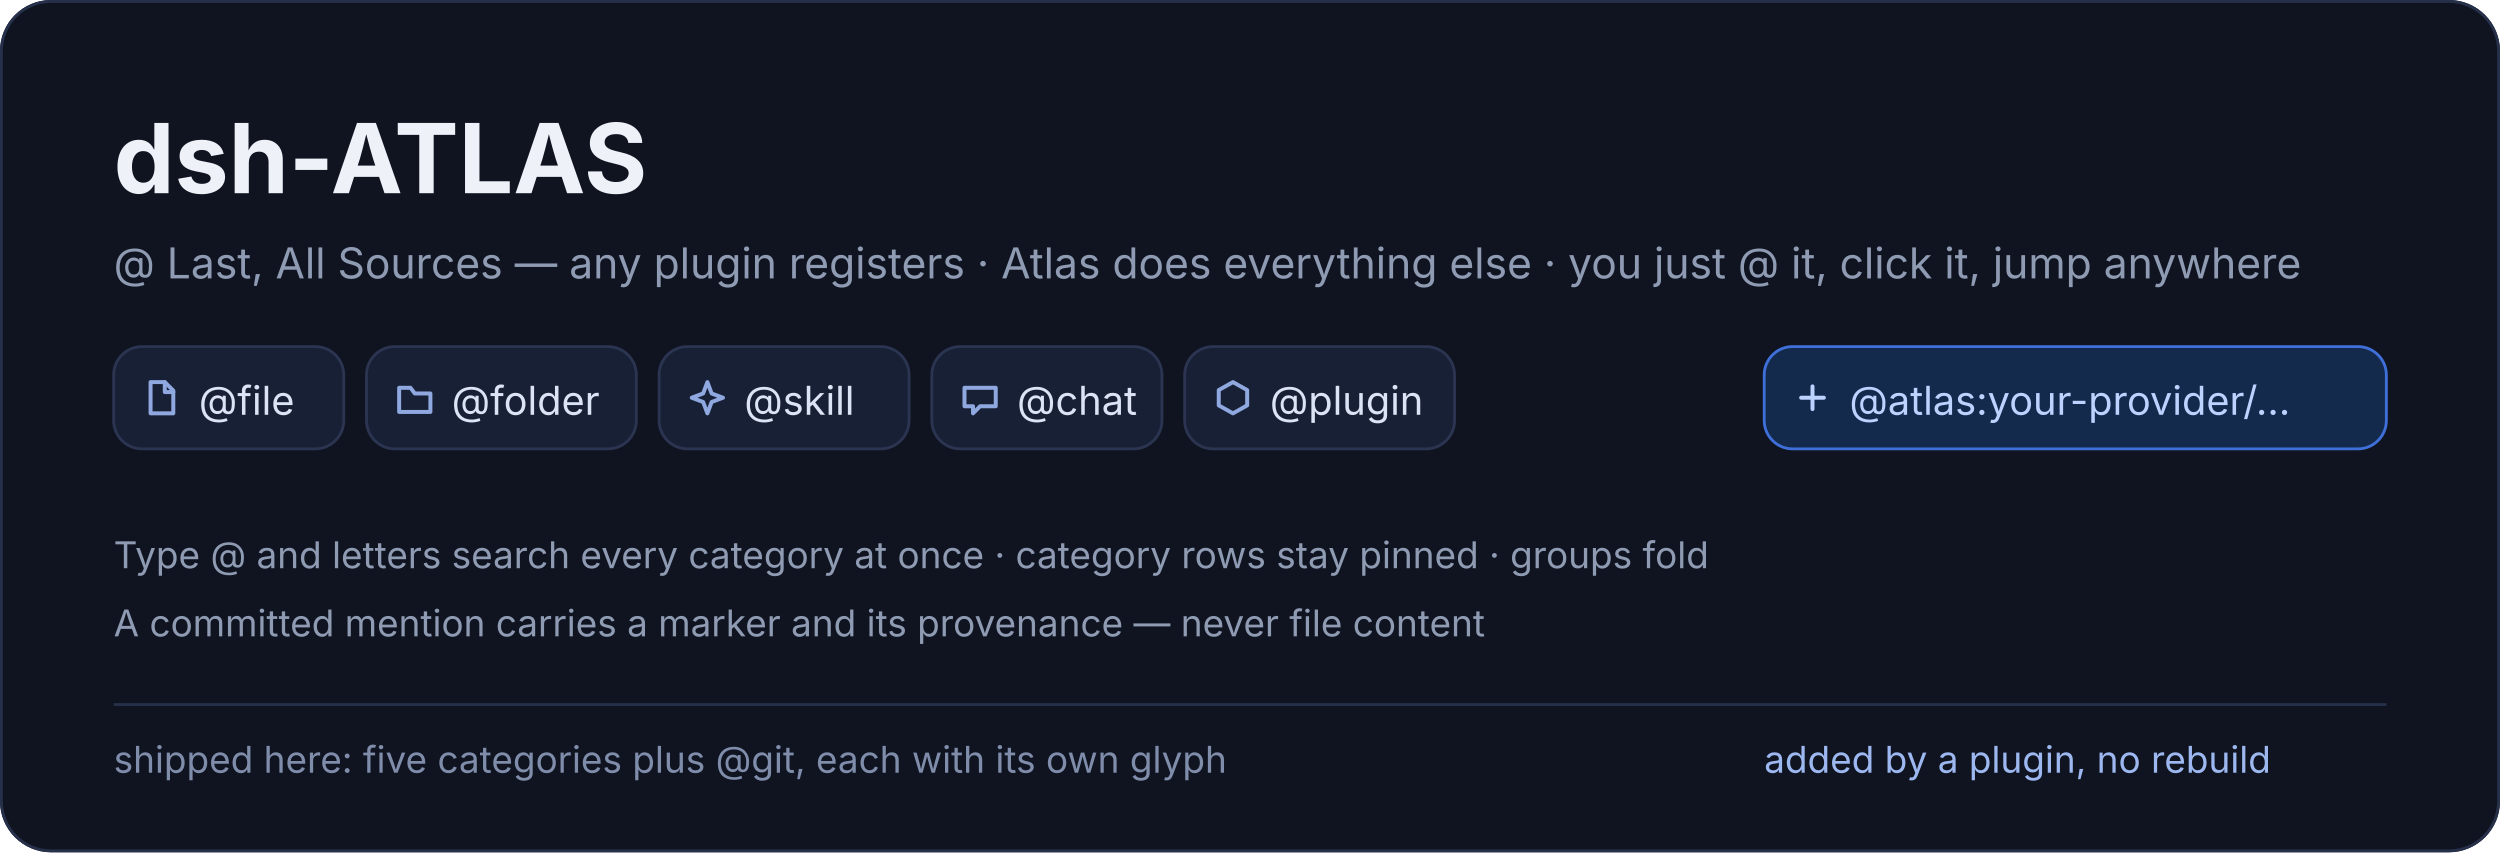
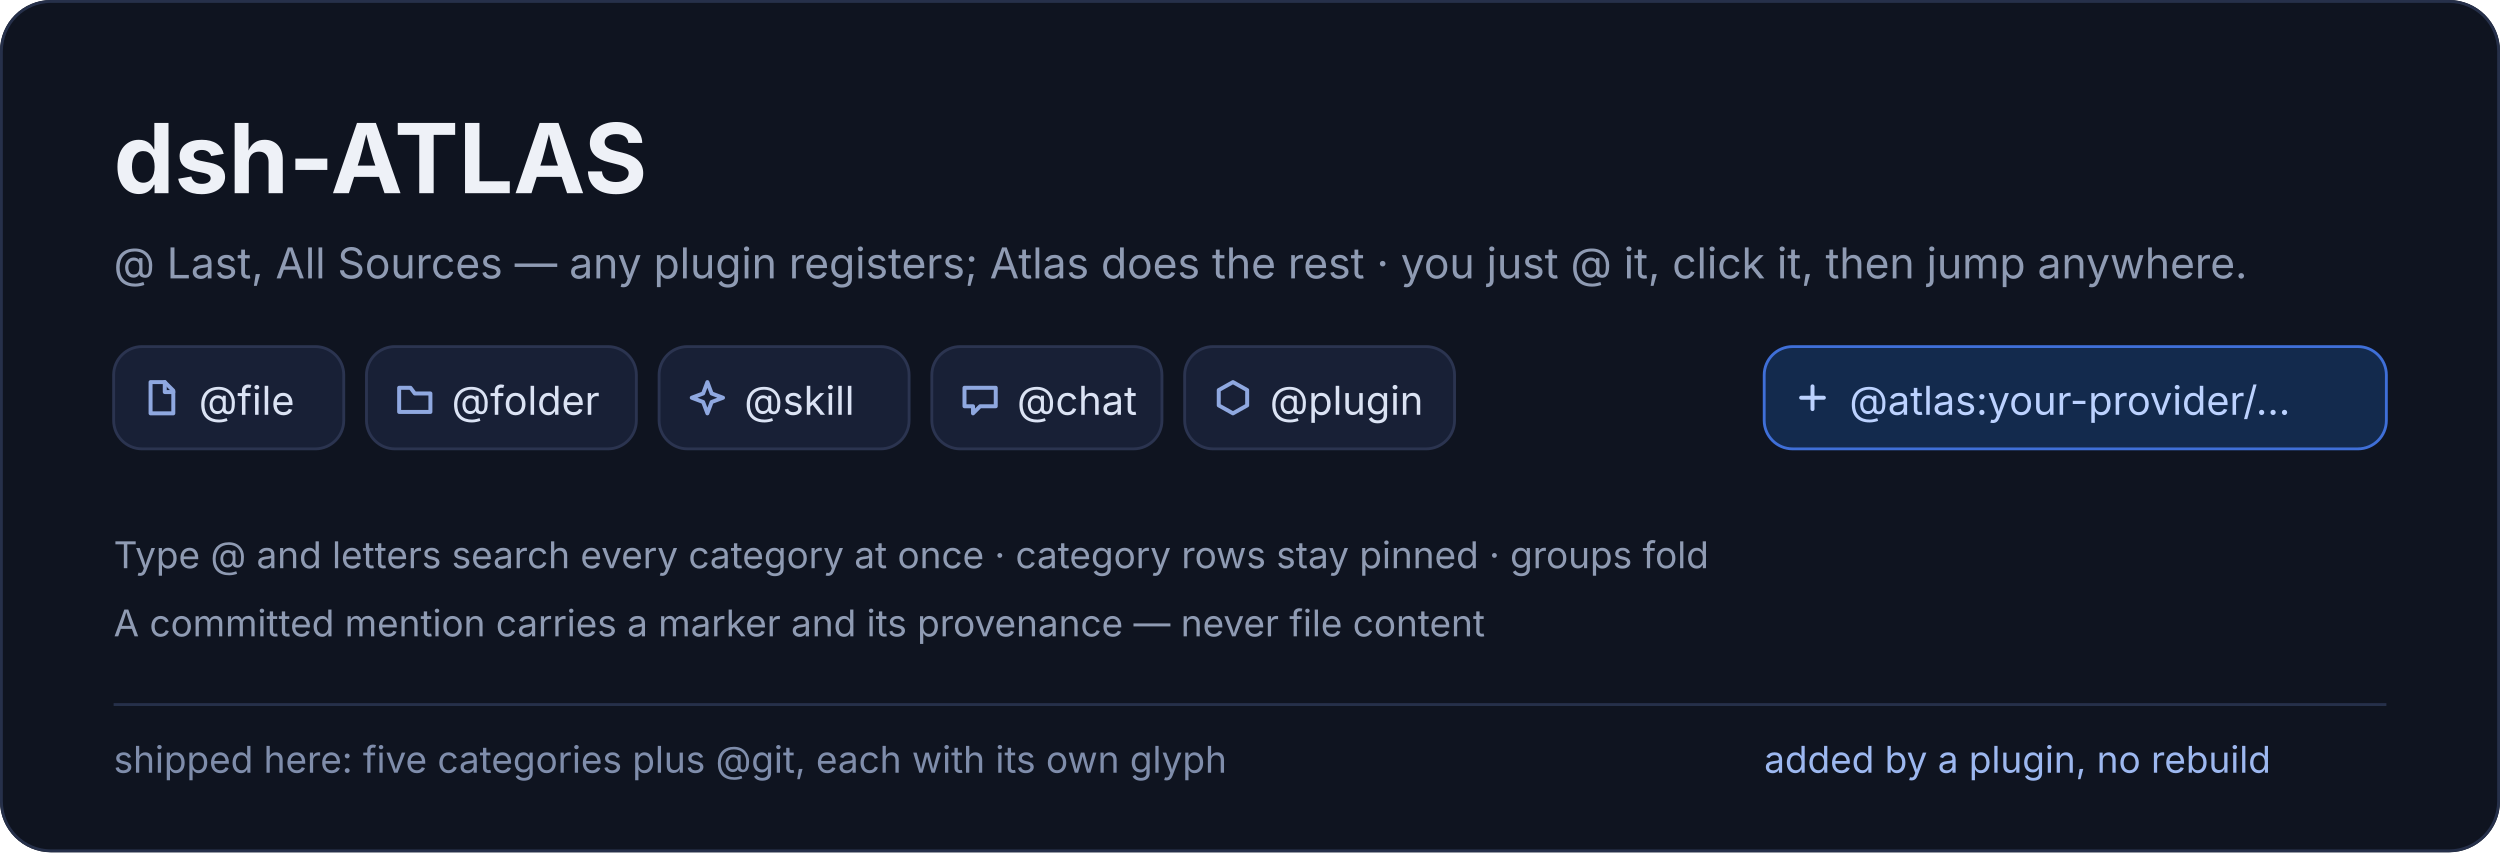
- <svg xmlns="http://www.w3.org/2000/svg" width="880" height="300" viewBox="0 0 880 300" role="img" aria-label="dsh-ATLAS: one @ trigger, five built-in categories plus the bundled git category with their glyphs, and any plugin's own category; any plugin registers, Atlas does everything else, and you just @ it, click it, jump anywhere">
+ <svg xmlns="http://www.w3.org/2000/svg" width="880" height="300" viewBox="0 0 880 300" role="img" aria-label="dsh-ATLAS: one @ trigger, five built-in categories plus the bundled git category with their glyphs, and any plugin's own category; any plugin registers, Atlas does the rest, and you just @ it, click it, then jump anywhere">
  <rect x="0" y="0" width="880" height="300" rx="18" fill="#0f1420" />
  <rect x="0.5" y="0.5" width="879" height="299" rx="17.5" fill="none" stroke="#26304a" />
  <text x="40" y="68" font-family="Inter, Segoe UI, Helvetica, Arial, sans-serif" font-size="34" font-weight="700" fill="#eef1f7">dsh-ATLAS</text>
-   <text x="40" y="98" font-family="Inter, Segoe UI, Helvetica, Arial, sans-serif" font-size="15" fill="#8f9bb3" textLength="798" lengthAdjust="spacingAndGlyphs">@ Last, All Sources — any plugin registers · Atlas does everything else · you just @ it, click it, jump anywhere</text>
+   <text x="40" y="98" font-family="Inter, Segoe UI, Helvetica, Arial, sans-serif" font-size="15" fill="#8f9bb3" textLength="798" lengthAdjust="spacingAndGlyphs">@ Last, All Sources — any plugin registers; Atlas does the rest · you just @ it, click it, then jump anywhere.</text>
  <g font-family="Inter, Segoe UI, Helvetica, Arial, sans-serif" font-size="14">
    <rect x="40" y="122" width="81" height="36" rx="10" fill="#182036" stroke="#2b3450" />
    <g transform="translate(50,133)" fill="none" stroke="#8fa8e0" stroke-width="1.4" stroke-linecap="round" stroke-linejoin="round">
      <path d="M3 1.5h5l3 3v8H3z" />
      <path d="M8 1.5V5h3" />
    </g>
    <text x="70" y="146" fill="#dbe3f4">@file</text>
    <rect x="129" y="122" width="95" height="36" rx="10" fill="#182036" stroke="#2b3450" />
    <g transform="translate(139,133)" fill="none" stroke="#8fa8e0" stroke-width="1.4" stroke-linecap="round" stroke-linejoin="round">
      <path d="M1.5 3.5h4l1.5 2h5.5v6.5h-11z" />
    </g>
    <text x="159" y="146" fill="#dbe3f4">@folder</text>
    <rect x="232" y="122" width="88" height="36" rx="10" fill="#182036" stroke="#2b3450" />
    <g transform="translate(242,133)" fill="none" stroke="#8fa8e0" stroke-width="1.4" stroke-linecap="round" stroke-linejoin="round">
      <path d="M7 1.5l1.5 4L12.5 7l-4 1.5L7 12.5 5.5 8.5 1.5 7l4-1.5z" />
    </g>
    <text x="262" y="146" fill="#dbe3f4">@skill</text>
    <rect x="328" y="122" width="81" height="36" rx="10" fill="#182036" stroke="#2b3450" />
    <g transform="translate(338,133)" fill="none" stroke="#8fa8e0" stroke-width="1.4" stroke-linecap="round" stroke-linejoin="round">
      <path d="M1.5 3.5h11v6.5H7L4.5 12.5V10H1.5z" />
    </g>
    <text x="358" y="146" fill="#dbe3f4">@chat</text>
    <rect x="417" y="122" width="95" height="36" rx="10" fill="#182036" stroke="#2b3450" />
    <g transform="translate(427,133)" fill="none" stroke="#8fa8e0" stroke-width="1.4" stroke-linecap="round" stroke-linejoin="round">
      <path d="M7 1.5l5 2.8v5.4L7 12.5l-5-2.8V4.3z" />
    </g>
    <text x="447" y="146" fill="#dbe3f4">@plugin</text>
    <rect x="621" y="122" width="219" height="36" rx="10" fill="#132a4d" stroke="#3f6fd8" />
    <g transform="translate(631,133)" fill="none" stroke="#bcd2ff" stroke-width="1.4" stroke-linecap="round" stroke-linejoin="round">
      <path d="M7 3v8M3 7h8" />
    </g>
    <text x="651" y="146" fill="#bcd2ff">@atlas:your-provider/…</text>
  </g>
  <text x="40" y="200" font-family="Inter, Segoe UI, Helvetica, Arial, sans-serif" font-size="13" fill="#8f9bb3">Type @ and letters search every category at once · category rows stay pinned · groups fold</text>
  <text x="40" y="224" font-family="Inter, Segoe UI, Helvetica, Arial, sans-serif" font-size="13" fill="#8f9bb3">A committed mention carries a marker and its provenance — never file content</text>
  <line x1="40" y1="248" x2="840" y2="248" stroke="#26304a" />
  <text x="40" y="272" font-family="Inter, Segoe UI, Helvetica, Arial, sans-serif" font-size="13" fill="#7f8dab">shipped here: five categories plus @git, each with its own glyph</text>
  <text x="621" y="272" font-family="Inter, Segoe UI, Helvetica, Arial, sans-serif" font-size="13" fill="#9db8f0">added by a plugin, no rebuild</text>
</svg>
